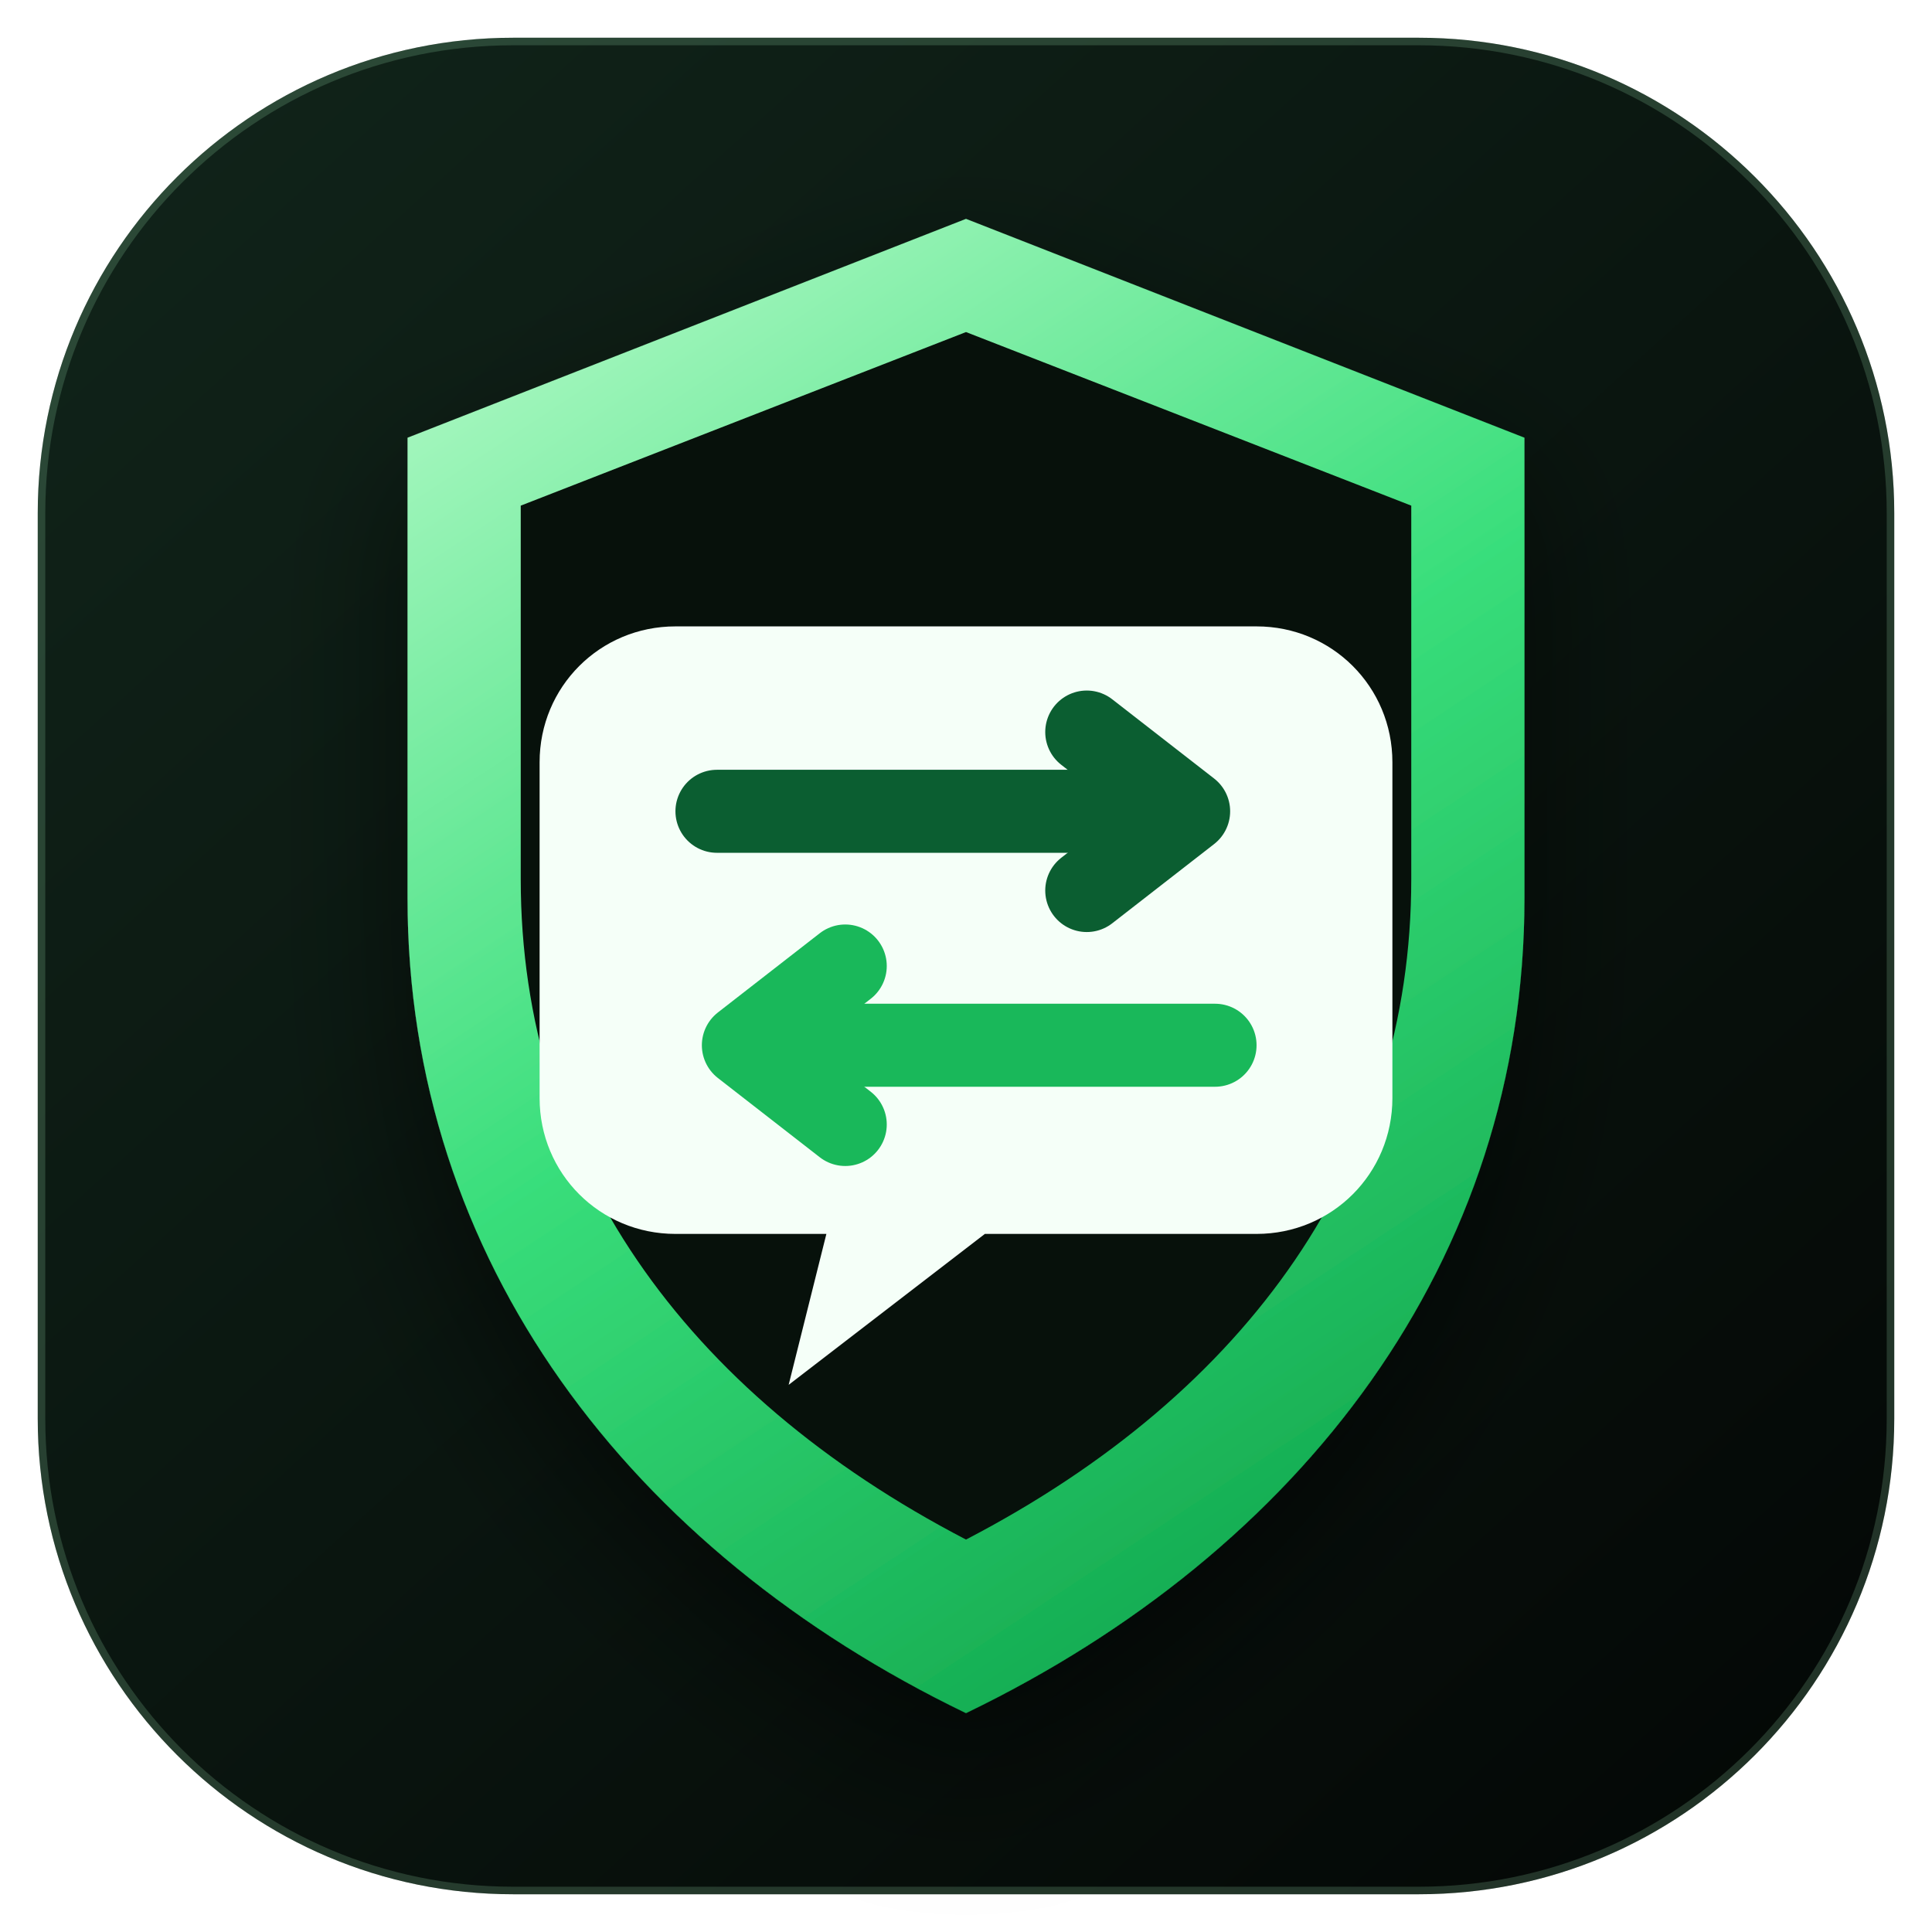
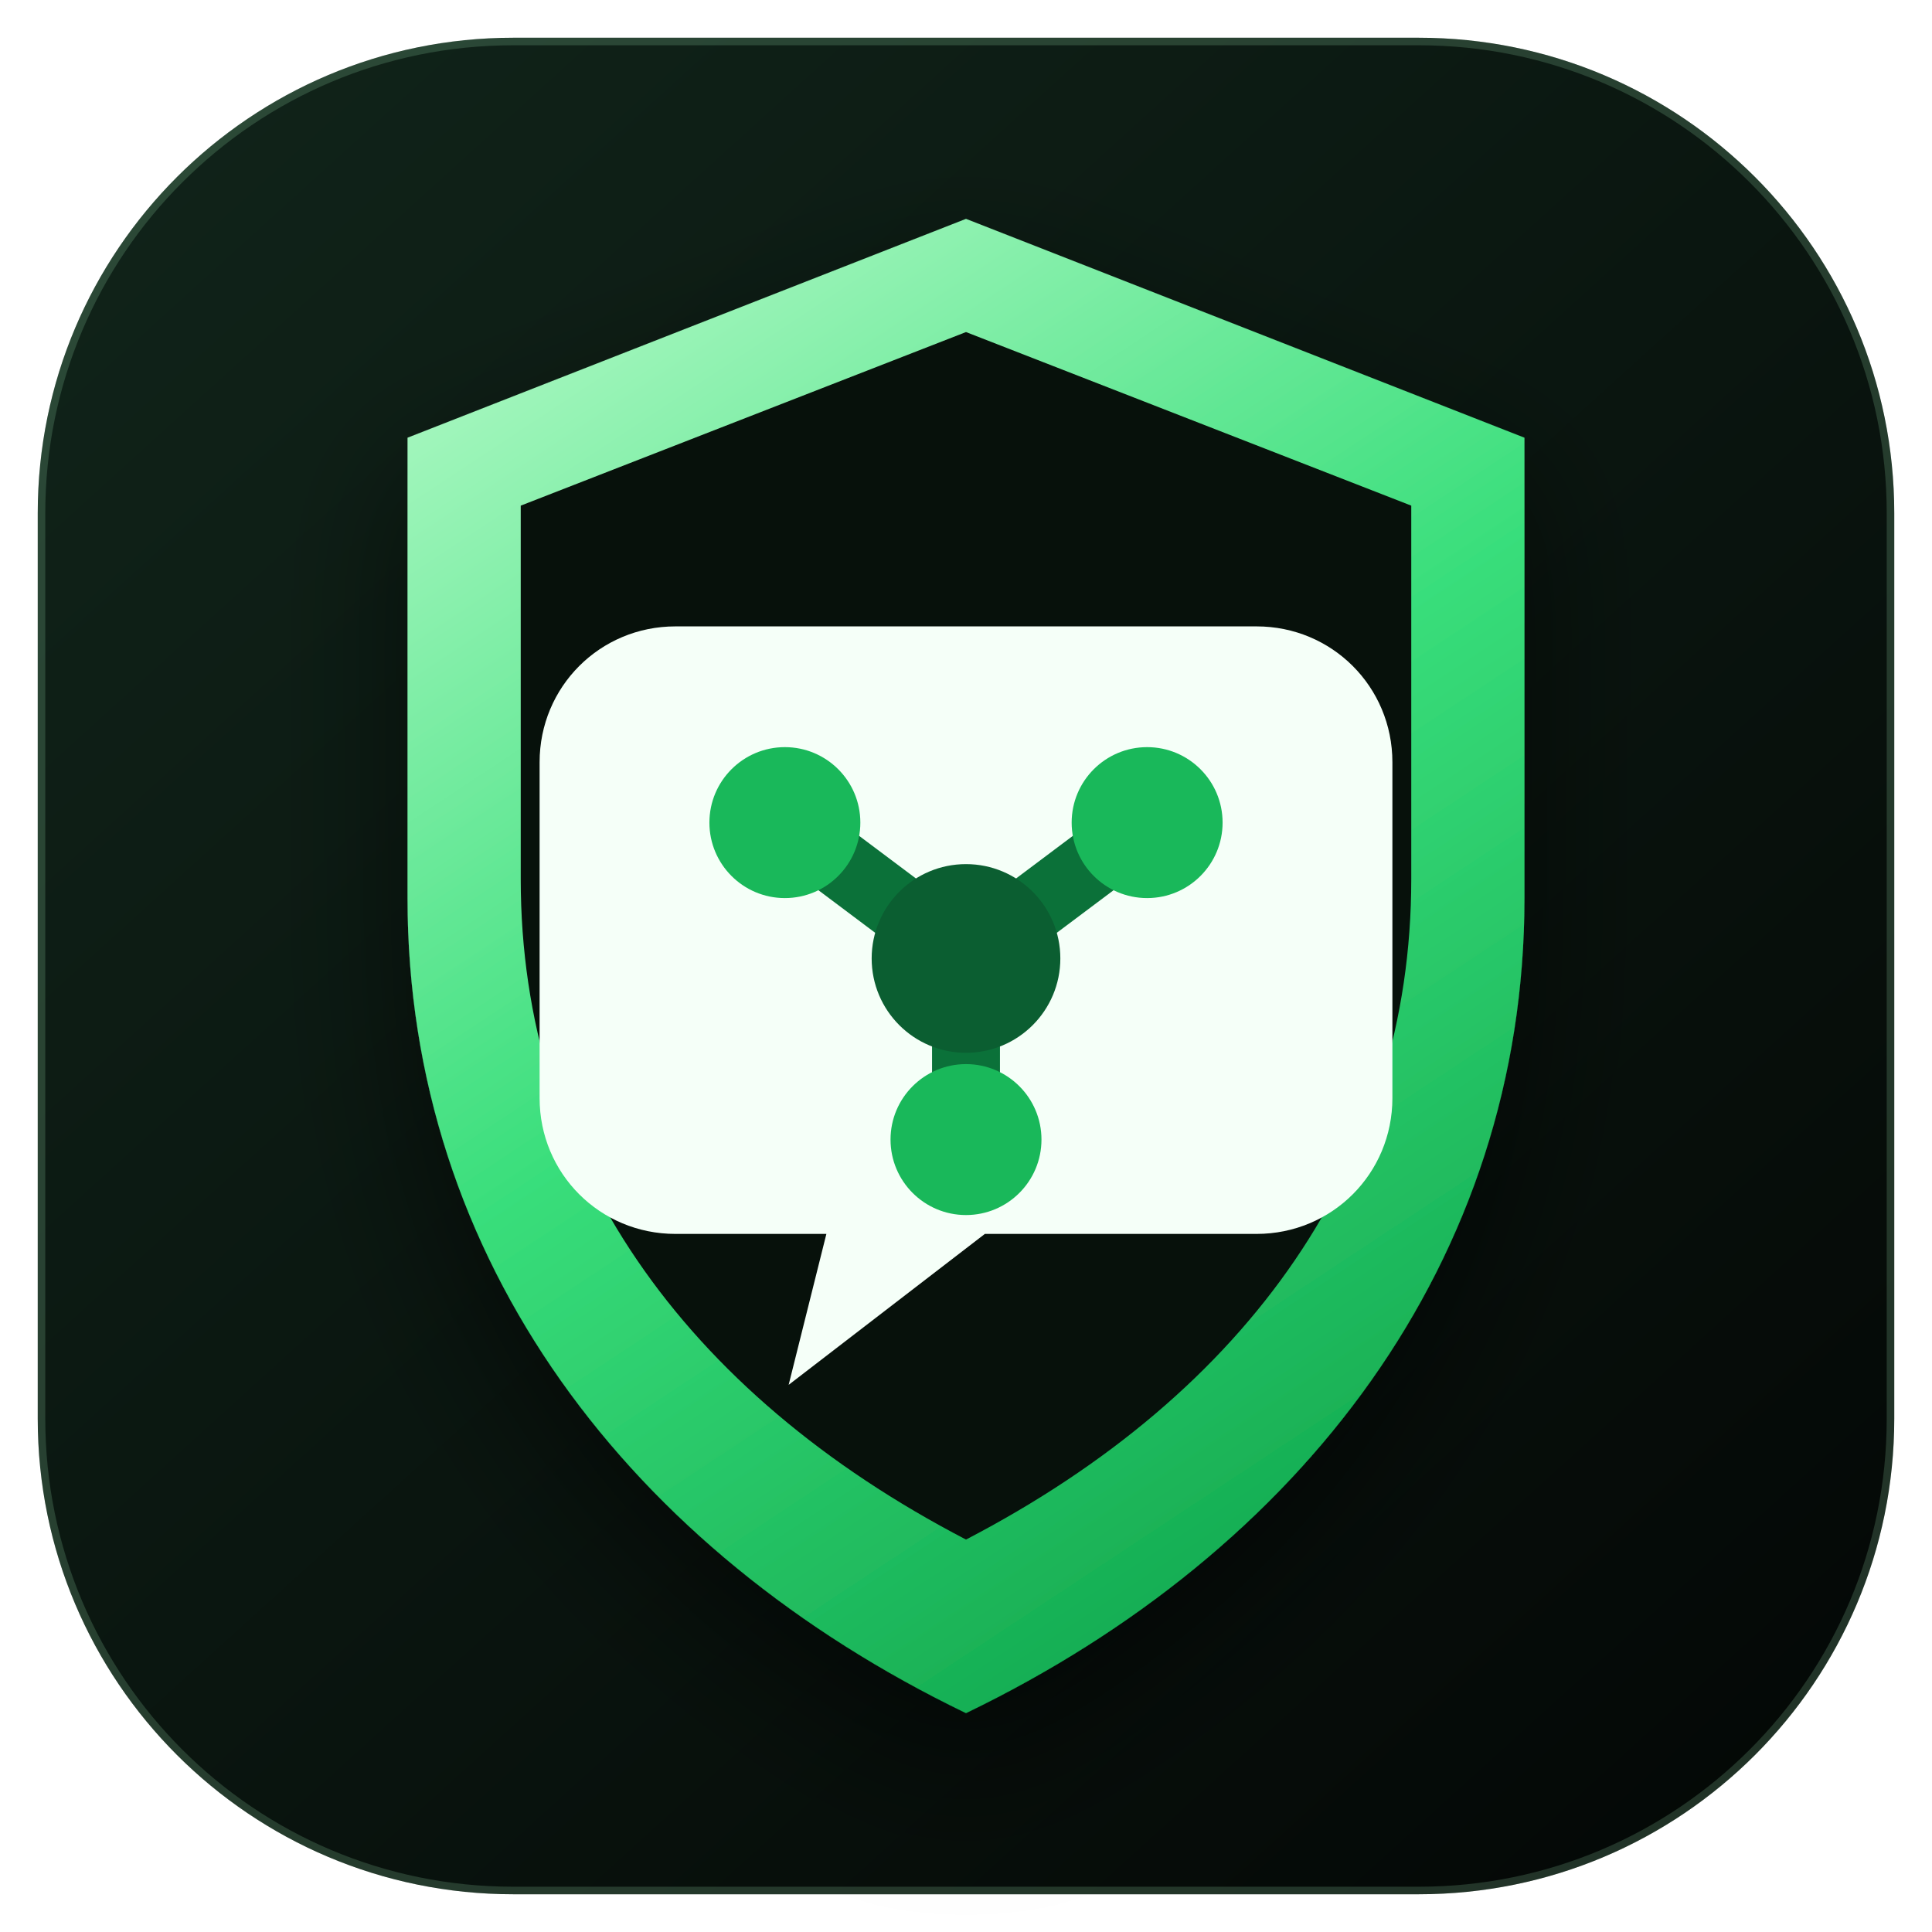
<svg xmlns="http://www.w3.org/2000/svg" viewBox="0 0 512 512" width="512" height="512" role="img" aria-labelledby="title desc">
  <defs>
    <linearGradient id="surface" x1="52" y1="30" x2="462" y2="482" gradientUnits="userSpaceOnUse">
      <stop stop-color="#102319" />
      <stop offset="1" stop-color="#040806" />
    </linearGradient>
    <linearGradient id="guard" x1="146" y1="76" x2="380" y2="430" gradientUnits="userSpaceOnUse">
      <stop stop-color="#A8F7C0" />
      <stop offset=".46" stop-color="#39DE7B" />
      <stop offset="1" stop-color="#0EA34A" />
    </linearGradient>
    <filter id="shadow" x="-30%" y="-30%" width="160%" height="170%">
      <feDropShadow dx="0" dy="15" stdDeviation="18" flood-color="#020603" flood-opacity=".52" />
    </filter>
  </defs>
  <rect x="10" y="10" width="492" height="492" rx="126" fill="url(#surface)" />
  <rect x="11" y="11" width="490" height="490" rx="125" fill="none" stroke="#A8F7C0" stroke-opacity=".18" stroke-width="2" />
  <path d="M256 58 404 116v122c0 96-59 173-148 216-89-43-148-120-148-216V116L256 58Z" fill="url(#guard)" filter="url(#shadow)" />
  <path d="M256 88 374 134v99c0 75-43 136-118 175-75-39-118-100-118-175v-99L256 88Z" fill="#07110B" />
  <path d="M179 166h154c20 0 36 16 36 36v89c0 20-16 36-36 36h-72l-52 40 10-40h-40c-20 0-36-16-36-36v-89c0-20 16-36 36-36Z" fill="#F5FFF8" />
-   <path d="M190 215h111" fill="none" stroke="#0B5E31" stroke-width="22" stroke-linecap="round" />
-   <path d="m288 194 27 21-27 21" fill="none" stroke="#0B5E31" stroke-width="22" stroke-linecap="round" stroke-linejoin="round" />
-   <path d="M322 277H211" fill="none" stroke="#19B85A" stroke-width="22" stroke-linecap="round" />
-   <path d="m224 256-27 21 27 21" fill="none" stroke="#19B85A" stroke-width="22" stroke-linecap="round" stroke-linejoin="round" />
+   <path d="m256 254-48-36m48 36 48-36m-48 36v48" fill="none" stroke="#0B7139" stroke-width="18" stroke-linecap="round" />
+   <circle cx="256" cy="254" r="25" fill="#0B5E31" />
+   <circle cx="208" cy="218" r="20" fill="#19B85A" />
+   <circle cx="304" cy="218" r="20" fill="#19B85A" />
+   <circle cx="256" cy="302" r="20" fill="#19B85A" />
</svg>
